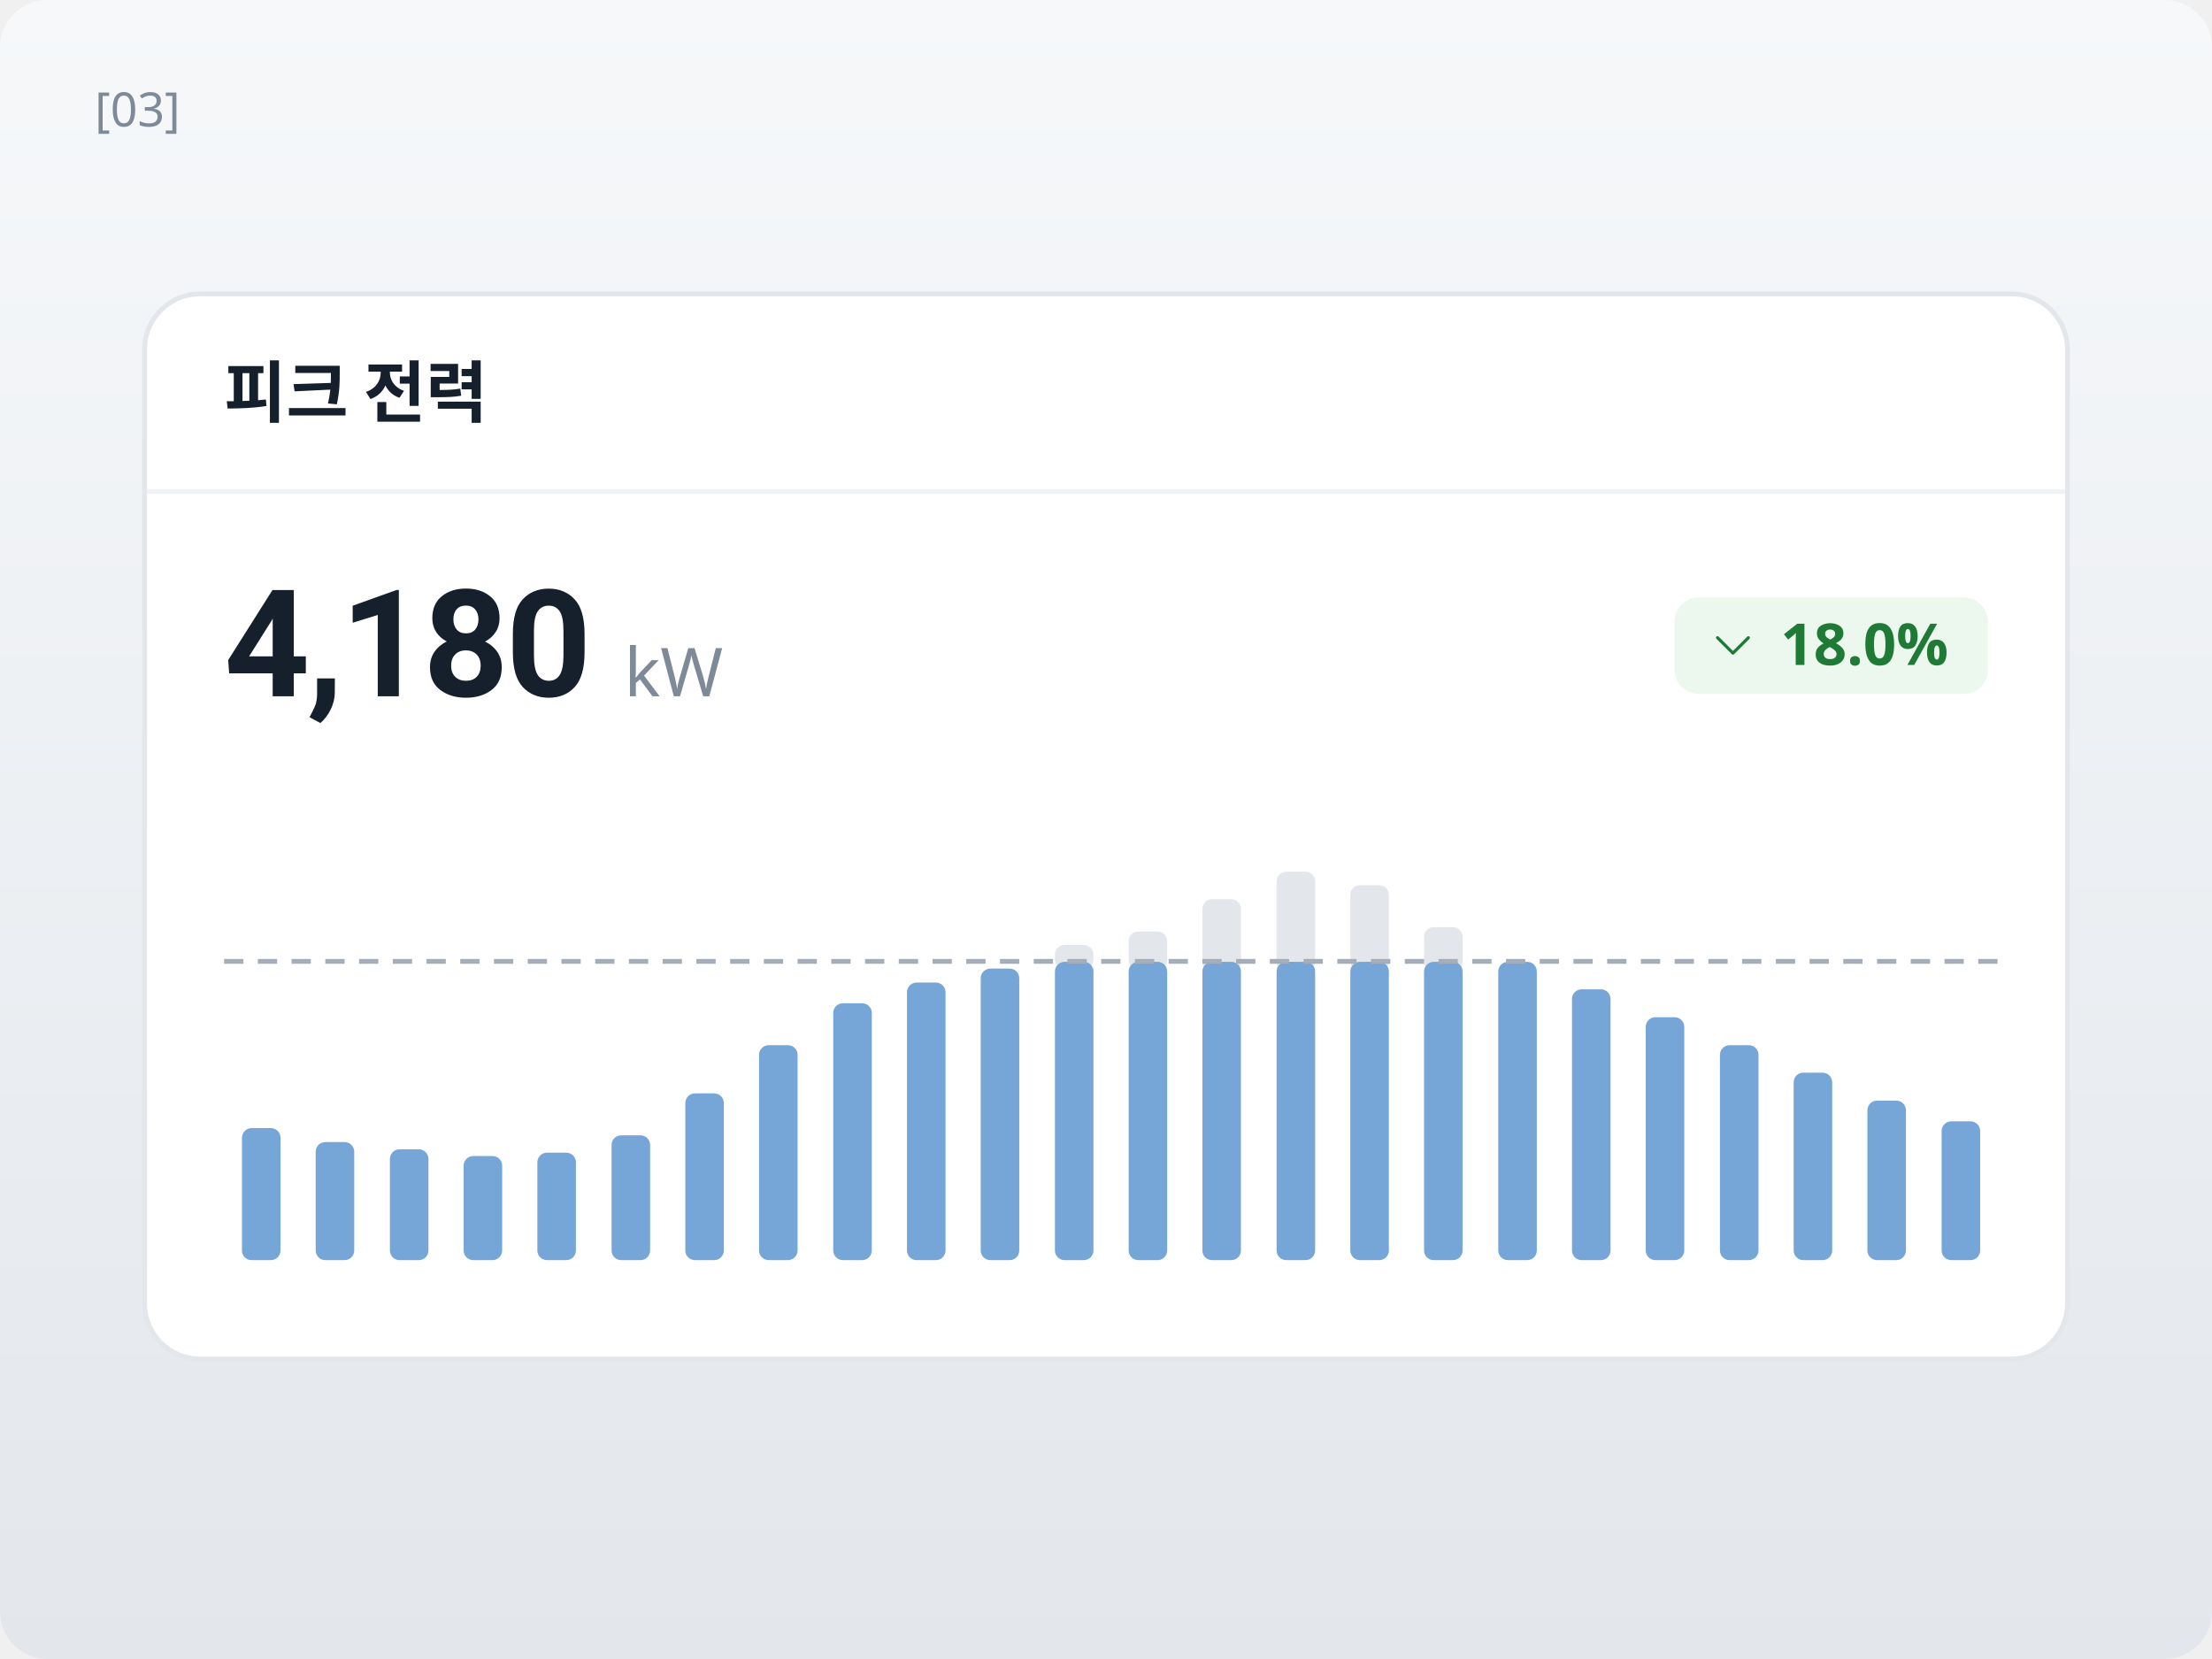
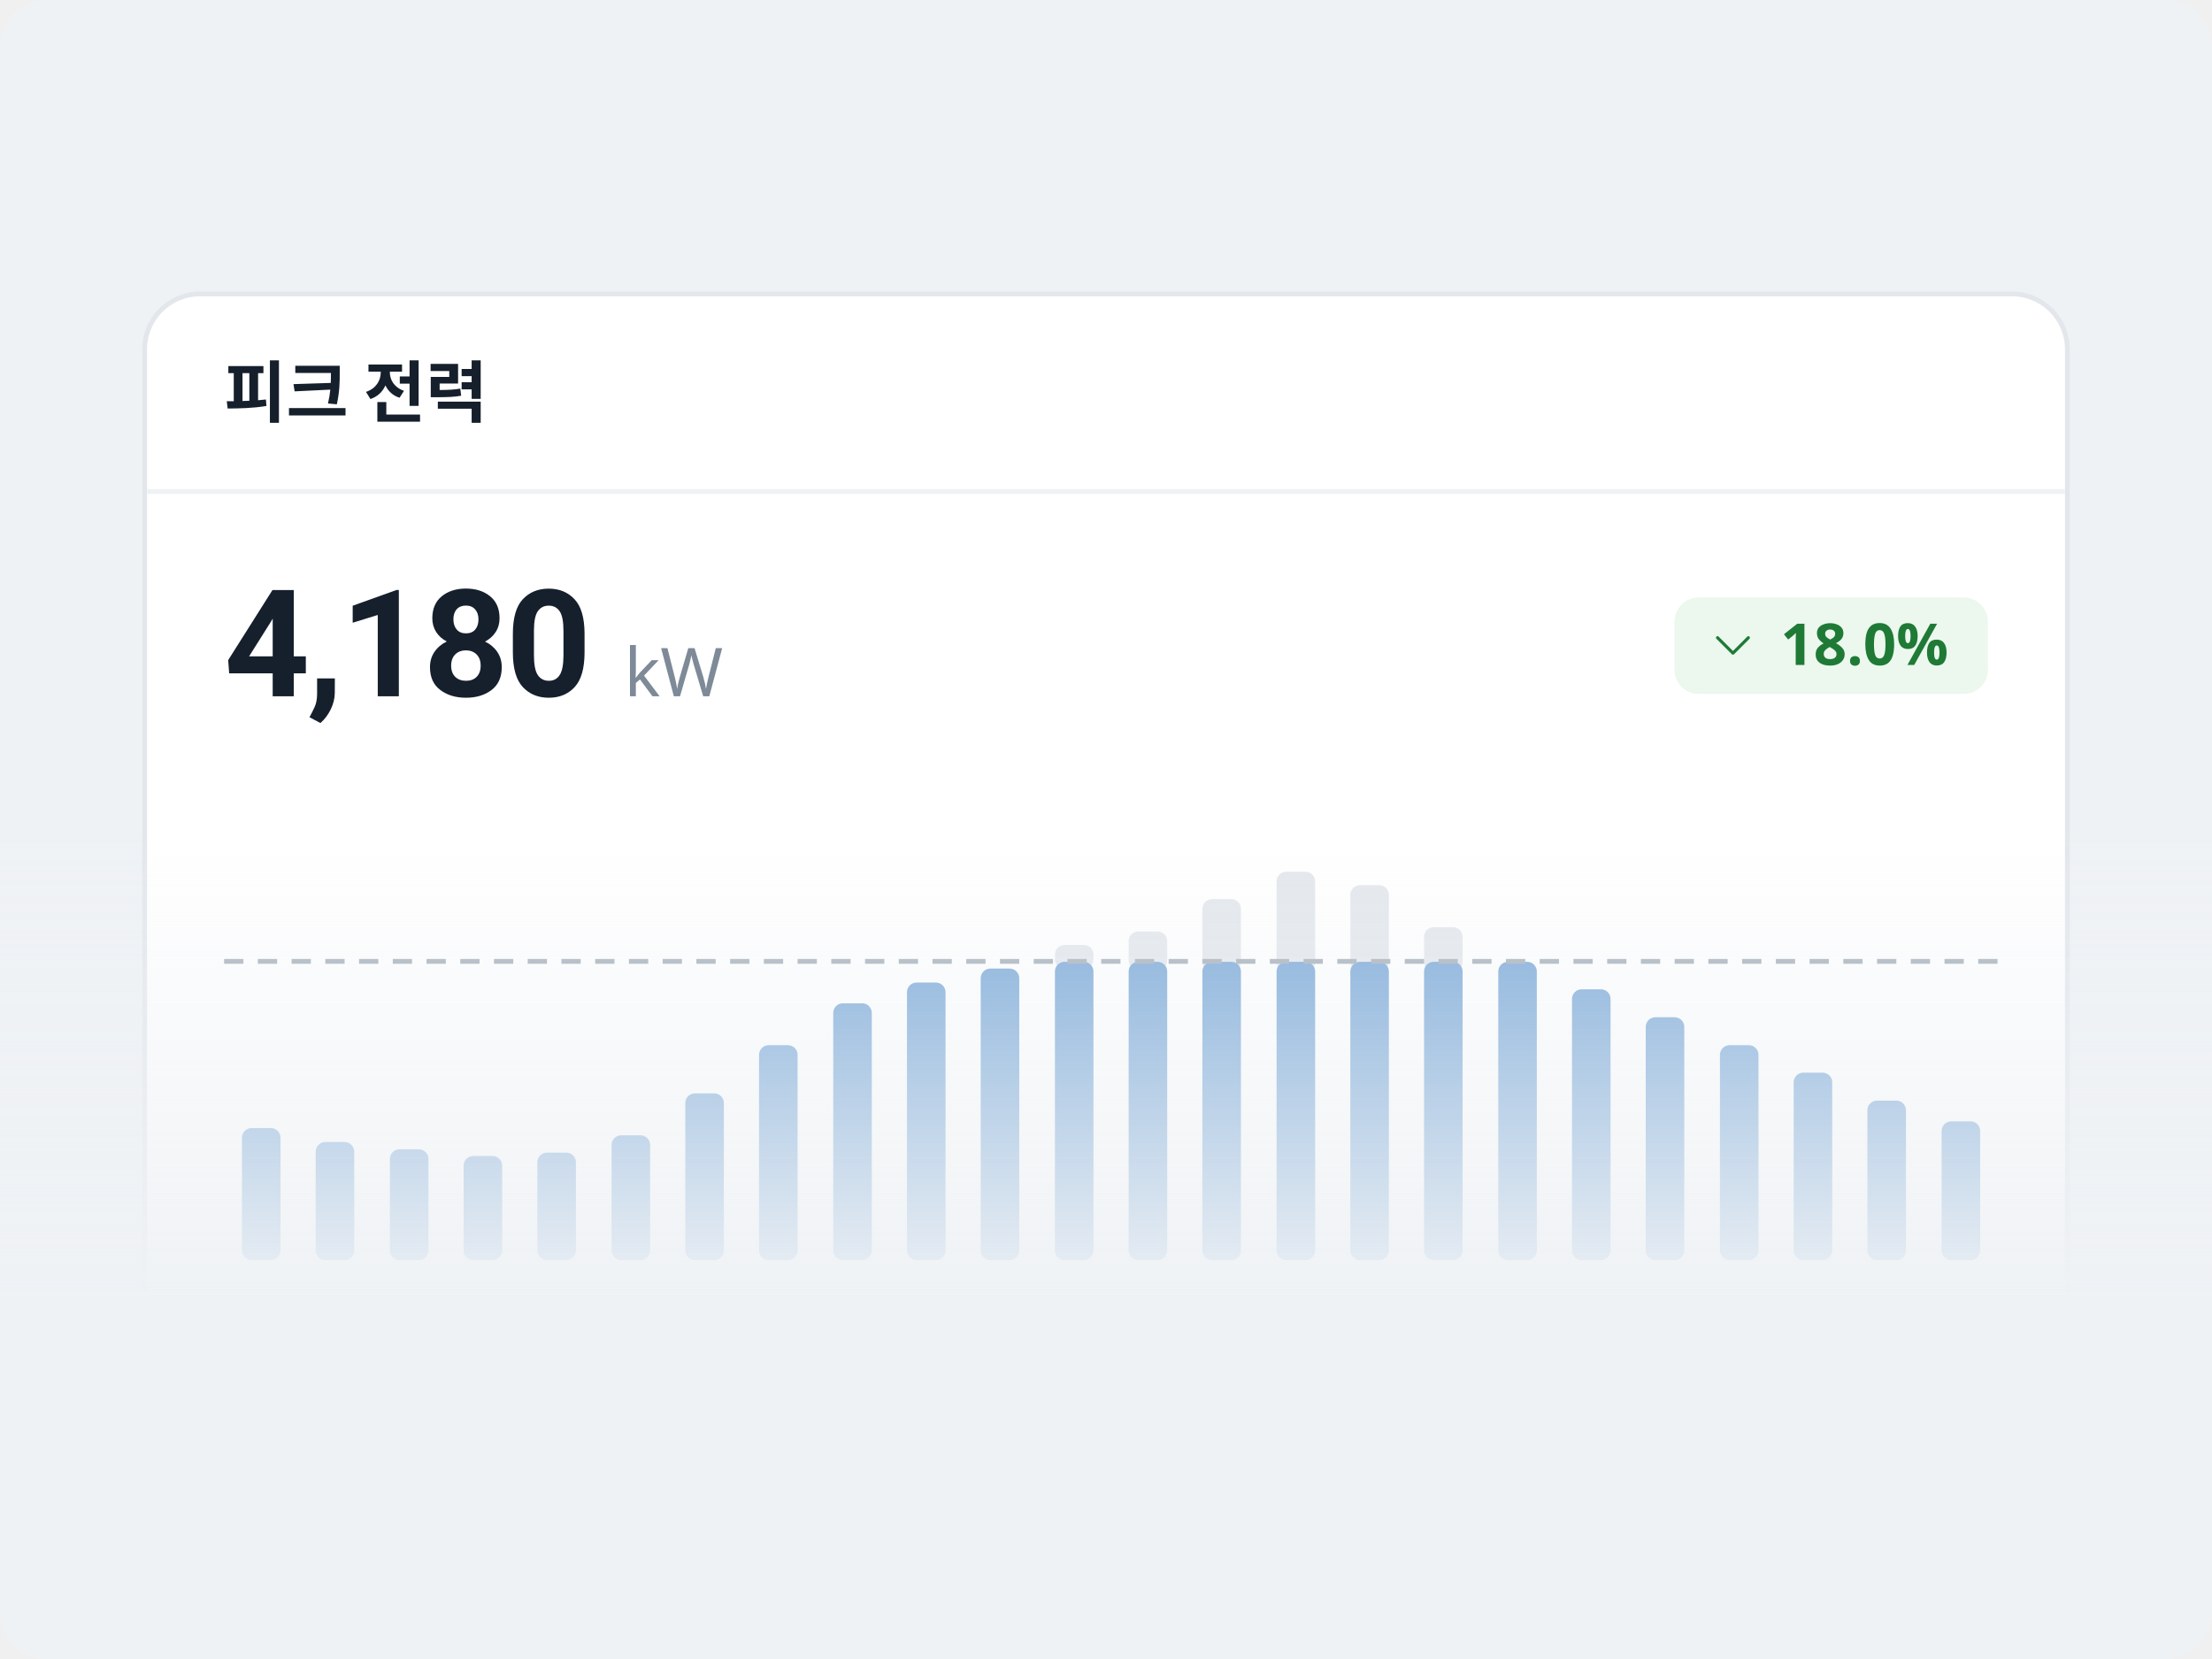
<svg xmlns="http://www.w3.org/2000/svg" width="560" height="420" viewBox="0 0 560 420" fill="none">
  <defs>
-     <linearGradient id="bg0" x1="0" y1="0" x2="0" y2="420" gradientUnits="userSpaceOnUse">
-       <stop offset="0" stop-color="#F6F8FA" />
-       <stop offset="1" stop-color="#E3E7EC" />
+     <linearGradient id="fade0" x1="0" y1="210" x2="0" y2="330" gradientUnits="userSpaceOnUse">
+       <stop offset="0" stop-color="#EFF2F5" stop-opacity="0" />
+       <stop offset="0.5" stop-color="#EFF2F5" stop-opacity="0.5" />
+       <stop offset="1" stop-color="#EFF2F5" stop-opacity="1" />
    </linearGradient>
    <clipPath id="card">
      <rect width="560" height="420" rx="12" />
    </clipPath>
  </defs>
  <g clip-path="url(#card)">
-     <rect x="0" y="0" width="560" height="420" rx="12" fill="url(#bg0)" />
-     <text x="24" y="32" font-family="JetBrains Mono" font-size="12" font-weight="400" fill="#7E8A98">[03]</text>
+     <rect x="0" y="0" width="560" height="420" rx="12" fill="#EFF2F5" />
    <g transform="translate(-61.60 -45.76) scale(1.22)">
      <rect x="80.5" y="98.5" width="399" height="221" rx="11.5" fill="#FFFFFF" stroke="#E3E7EC" stroke-width="1" />
      <line x1="81" y1="139.5" x2="479" y2="139.5" stroke="#EFF2F5" stroke-width="1" />
      <text x="97" y="124" font-family="Pretendard" font-size="14" font-weight="600" fill="#16202C">피크 전력</text>
      <text x="97" y="182" font-family="Roboto" font-size="31" font-weight="600" letter-spacing="-0.62" fill="#16202C" font-variant-numeric="tabular-nums">4,180</text>
      <text x="180.03" y="182" font-family="JetBrains Mono" font-size="14" font-weight="500" fill="#7E8A98">kW</text>
      <rect x="397.98" y="161.5" width="65.02" height="20" rx="5" fill="#3FB255" fill-opacity="0.1" />
      <g transform="translate(404.98 166) scale(0.04 0.04)" fill="#1F7A36">
        <path d="M213.66,101.66l-80,80a8,8,0,0,1-11.32,0l-80-80A8,8,0,0,1,53.66,90.34L128,164.69l74.34-74.35a8,8,0,0,1,11.32,11.32Z" fill="#1F7A36" />
      </g>
      <text x="419.98" y="175.5" font-family="JetBrains Mono" font-size="12" font-weight="600" fill="#1F7A36">18.0%</text>
      <g transform="translate(97 203) scale(1 1)">
        <rect x="3.7" y="68.6" width="8" height="27.4" rx="2" fill="#76A6D7" />
        <rect x="19.0" y="71.5" width="8" height="24.5" rx="2" fill="#76A6D7" />
        <rect x="34.4" y="73.0" width="8" height="23.0" rx="2" fill="#76A6D7" />
        <rect x="49.7" y="74.4" width="8" height="21.6" rx="2" fill="#76A6D7" />
        <rect x="65.0" y="73.7" width="8" height="22.3" rx="2" fill="#76A6D7" />
        <rect x="80.4" y="70.1" width="8" height="25.9" rx="2" fill="#76A6D7" />
        <rect x="95.7" y="61.4" width="8" height="34.6" rx="2" fill="#76A6D7" />
        <rect x="111.0" y="51.4" width="8" height="44.6" rx="2" fill="#76A6D7" />
        <rect x="126.4" y="42.7" width="8" height="53.3" rx="2" fill="#76A6D7" />
        <rect x="141.7" y="38.4" width="8" height="57.6" rx="2" fill="#76A6D7" />
        <rect x="157.0" y="35.5" width="8" height="60.5" rx="2" fill="#76A6D7" />
        <rect x="172.4" y="30.6" width="8" height="5" rx="2" fill="#E3E7EC" />
        <rect x="172.4" y="34.1" width="8" height="61.9" rx="2" fill="#76A6D7" />
        <rect x="187.7" y="27.8" width="8" height="8" rx="2" fill="#E3E7EC" />
        <rect x="187.7" y="34.1" width="8" height="61.9" rx="2" fill="#76A6D7" />
        <rect x="203.0" y="21.1" width="8" height="15" rx="2" fill="#E3E7EC" />
        <rect x="203.0" y="34.1" width="8" height="61.9" rx="2" fill="#76A6D7" />
        <rect x="218.4" y="15.4" width="8" height="20.7" rx="2" fill="#E3E7EC" />
        <rect x="218.4" y="34.1" width="8" height="61.9" rx="2" fill="#76A6D7" />
        <rect x="233.7" y="18.2" width="8" height="17.8" rx="2" fill="#E3E7EC" />
        <rect x="233.7" y="34.1" width="8" height="61.9" rx="2" fill="#76A6D7" />
        <rect x="249.0" y="26.9" width="8" height="9.2" rx="2" fill="#E3E7EC" />
        <rect x="249.0" y="34.1" width="8" height="61.9" rx="2" fill="#76A6D7" />
        <rect x="264.4" y="34.1" width="8" height="61.9" rx="2" fill="#76A6D7" />
        <rect x="279.7" y="39.8" width="8" height="56.2" rx="2" fill="#76A6D7" />
        <rect x="295.0" y="45.6" width="8" height="50.4" rx="2" fill="#76A6D7" />
        <rect x="310.4" y="51.4" width="8" height="44.6" rx="2" fill="#76A6D7" />
        <rect x="325.7" y="57.1" width="8" height="38.9" rx="2" fill="#76A6D7" />
        <rect x="341.0" y="62.9" width="8" height="33.1" rx="2" fill="#76A6D7" />
        <rect x="356.4" y="67.2" width="8" height="28.8" rx="2" fill="#76A6D7" />
        <line x1="0" y1="34" x2="368" y2="34" stroke-width="1" stroke-dasharray="4 3" fill="#000000" stroke="#A4ADB8" />
      </g>
    </g>
+     <rect x="0" y="210" width="560" height="210" fill="url(#fade0)" />
  </g>
</svg>
